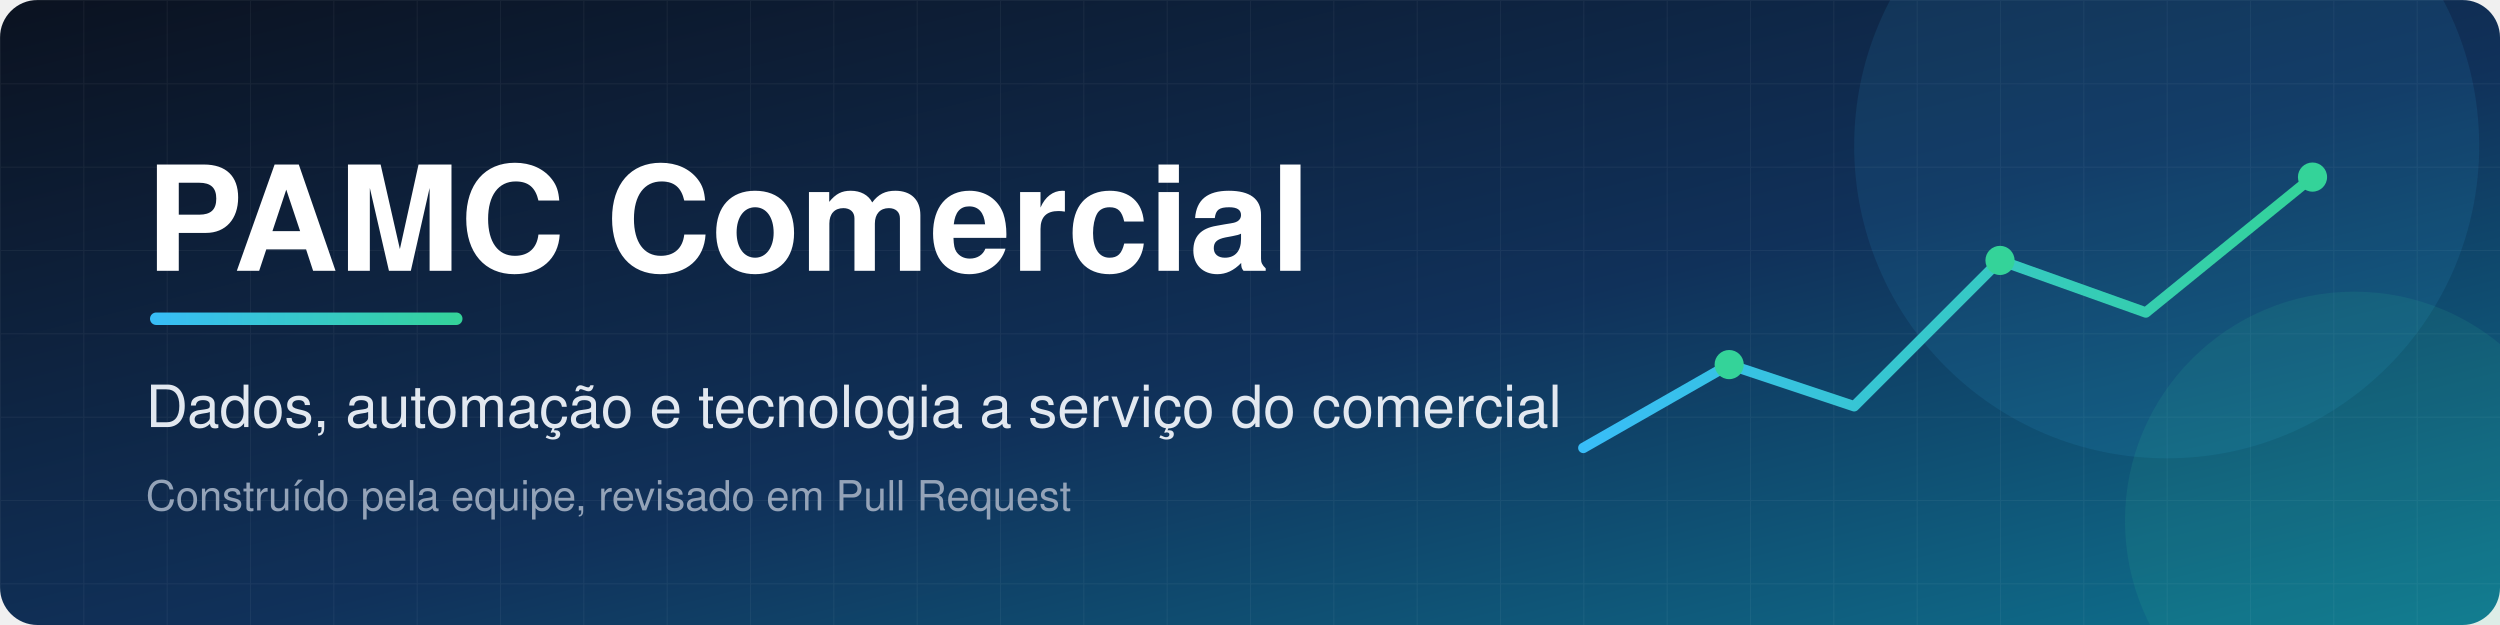
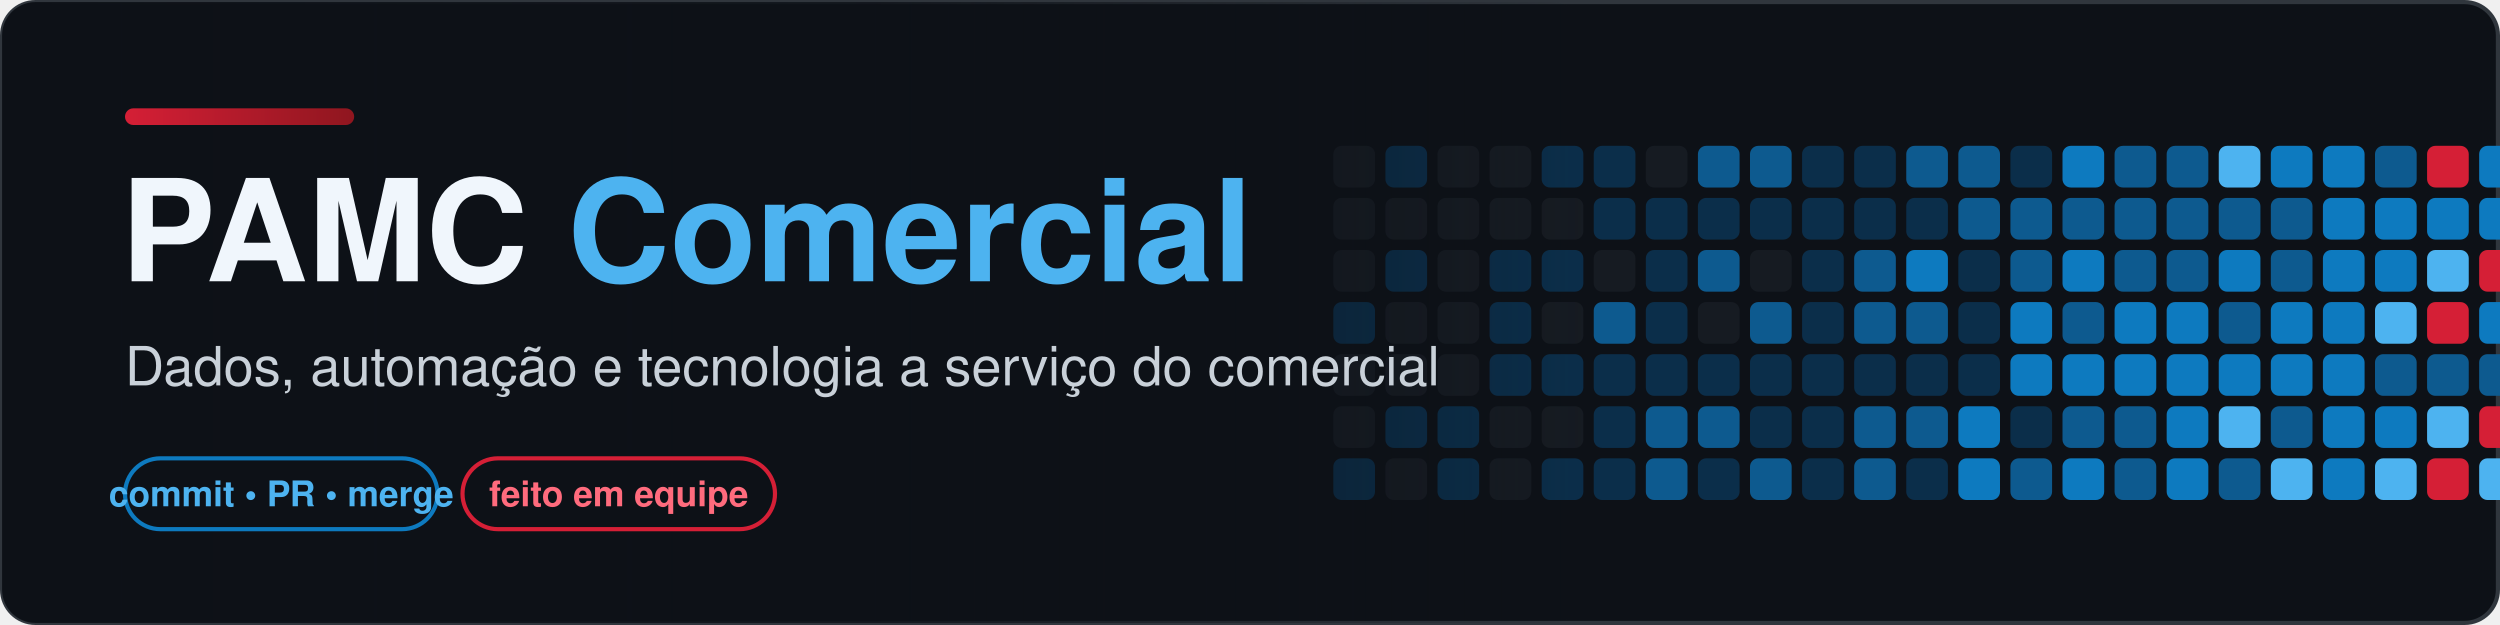
<svg xmlns="http://www.w3.org/2000/svg" width="1200" height="300" viewBox="0 0 1200 300" role="img" aria-label="PAMC Comercial">
  <defs>
-     <linearGradient id="bg" x1="0" y1="0" x2="1" y2="1">
-       <stop offset="0" stop-color="#0b1220" />
-       <stop offset="0.55" stop-color="#10315a" />
-       <stop offset="1" stop-color="#0e7490" />
+     <linearGradient id="red" x1="0" y1="0" x2="1" y2="0">
+       <stop offset="0" stop-color="#d51f36" />
+       <stop offset="1" stop-color="#8f161f" />
    </linearGradient>
-     <linearGradient id="accent" x1="0" y1="0" x2="1" y2="0">
-       <stop offset="0" stop-color="#38bdf8" />
-       <stop offset="1" stop-color="#34d399" />
+     <linearGradient id="fade" x1="0" y1="0" x2="1" y2="0">
+       <stop offset="0" stop-color="#0d1117" stop-opacity="1" />
+       <stop offset="0.55" stop-color="#0d1117" stop-opacity="0.85" />
+       <stop offset="1" stop-color="#0d1117" stop-opacity="0" />
    </linearGradient>
-     <pattern id="grid" width="40" height="40" patternUnits="userSpaceOnUse">
-       <path d="M 40 0 L 0 0 0 40" fill="none" stroke="#ffffff" stroke-opacity="0.05" stroke-width="1" />
-     </pattern>
  </defs>
-   <rect width="1200" height="300" rx="18" fill="url(#bg)" />
-   <rect width="1200" height="300" rx="18" fill="url(#grid)" />
-   <circle cx="1040" cy="70" r="150" fill="#38bdf8" fill-opacity="0.10" />
-   <circle cx="1130" cy="250" r="110" fill="#34d399" fill-opacity="0.10" />
-   <polyline points="760,215 830,175 890,195 960,125 1030,150 1110,85" fill="none" stroke="url(#accent)" stroke-width="5" stroke-linecap="round" stroke-linejoin="round" />
-   <g fill="#34d399">
-     <circle cx="830" cy="175" r="7" />
-     <circle cx="960" cy="125" r="7" />
-     <circle cx="1110" cy="85" r="7" />
+   <rect x="1" y="1" width="1198" height="298" rx="16" fill="#0d1117" stroke="#30363d" stroke-width="2" />
+   <rect x="640" y="70" width="20" height="20" rx="4" fill="#161b22" />
+   <rect x="640" y="95" width="20" height="20" rx="4" fill="#161b22" />
+   <rect x="640" y="120" width="20" height="20" rx="4" fill="#161b22" />
+   <rect x="640" y="145" width="20" height="20" rx="4" fill="#0b2e4a" />
+   <rect x="640" y="170" width="20" height="20" rx="4" fill="#161b22" />
+   <rect x="640" y="195" width="20" height="20" rx="4" fill="#161b22" />
+   <rect x="640" y="220" width="20" height="20" rx="4" fill="#0b2e4a" />
+   <rect x="665" y="70" width="20" height="20" rx="4" fill="#0b2e4a" />
+   <rect x="665" y="95" width="20" height="20" rx="4" fill="#161b22" />
+   <rect x="665" y="120" width="20" height="20" rx="4" fill="#0b2e4a" />
+   <rect x="665" y="145" width="20" height="20" rx="4" fill="#161b22" />
+   <rect x="665" y="170" width="20" height="20" rx="4" fill="#161b22" />
+   <rect x="665" y="195" width="20" height="20" rx="4" fill="#0b2e4a" />
+   <rect x="665" y="220" width="20" height="20" rx="4" fill="#161b22" />
+   <rect x="690" y="70" width="20" height="20" rx="4" fill="#161b22" />
+   <rect x="690" y="95" width="20" height="20" rx="4" fill="#161b22" />
+   <rect x="690" y="120" width="20" height="20" rx="4" fill="#161b22" />
+   <rect x="690" y="145" width="20" height="20" rx="4" fill="#161b22" />
+   <rect x="690" y="170" width="20" height="20" rx="4" fill="#161b22" />
+   <rect x="690" y="195" width="20" height="20" rx="4" fill="#0b2e4a" />
+   <rect x="690" y="220" width="20" height="20" rx="4" fill="#0b2e4a" />
+   <rect x="715" y="70" width="20" height="20" rx="4" fill="#161b22" />
+   <rect x="715" y="95" width="20" height="20" rx="4" fill="#161b22" />
+   <rect x="715" y="120" width="20" height="20" rx="4" fill="#0b2e4a" />
+   <rect x="715" y="145" width="20" height="20" rx="4" fill="#0b2e4a" />
+   <rect x="715" y="170" width="20" height="20" rx="4" fill="#0b2e4a" />
+   <rect x="715" y="195" width="20" height="20" rx="4" fill="#161b22" />
+   <rect x="715" y="220" width="20" height="20" rx="4" fill="#161b22" />
+   <rect x="740" y="70" width="20" height="20" rx="4" fill="#0b2e4a" />
+   <rect x="740" y="95" width="20" height="20" rx="4" fill="#161b22" />
+   <rect x="740" y="120" width="20" height="20" rx="4" fill="#0b2e4a" />
+   <rect x="740" y="145" width="20" height="20" rx="4" fill="#161b22" />
+   <rect x="740" y="170" width="20" height="20" rx="4" fill="#0b2e4a" />
+   <rect x="740" y="195" width="20" height="20" rx="4" fill="#161b22" />
+   <rect x="740" y="220" width="20" height="20" rx="4" fill="#0b2e4a" />
+   <rect x="765" y="70" width="20" height="20" rx="4" fill="#0b2e4a" />
+   <rect x="765" y="95" width="20" height="20" rx="4" fill="#0b2e4a" />
+   <rect x="765" y="120" width="20" height="20" rx="4" fill="#161b22" />
+   <rect x="765" y="145" width="20" height="20" rx="4" fill="#0d5a8f" />
+   <rect x="765" y="170" width="20" height="20" rx="4" fill="#0b2e4a" />
+   <rect x="765" y="195" width="20" height="20" rx="4" fill="#0b2e4a" />
+   <rect x="765" y="220" width="20" height="20" rx="4" fill="#0b2e4a" />
+   <rect x="790" y="70" width="20" height="20" rx="4" fill="#161b22" />
+   <rect x="790" y="95" width="20" height="20" rx="4" fill="#0b2e4a" />
+   <rect x="790" y="120" width="20" height="20" rx="4" fill="#0b2e4a" />
+   <rect x="790" y="145" width="20" height="20" rx="4" fill="#0b2e4a" />
+   <rect x="790" y="170" width="20" height="20" rx="4" fill="#0b2e4a" />
+   <rect x="790" y="195" width="20" height="20" rx="4" fill="#0d5a8f" />
+   <rect x="790" y="220" width="20" height="20" rx="4" fill="#0d5a8f" />
+   <rect x="815" y="70" width="20" height="20" rx="4" fill="#0d5a8f" />
+   <rect x="815" y="95" width="20" height="20" rx="4" fill="#0b2e4a" />
+   <rect x="815" y="120" width="20" height="20" rx="4" fill="#0d5a8f" />
+   <rect x="815" y="145" width="20" height="20" rx="4" fill="#161b22" />
+   <rect x="815" y="170" width="20" height="20" rx="4" fill="#0b2e4a" />
+   <rect x="815" y="195" width="20" height="20" rx="4" fill="#0d5a8f" />
+   <rect x="815" y="220" width="20" height="20" rx="4" fill="#0b2e4a" />
+   <rect x="840" y="70" width="20" height="20" rx="4" fill="#0d5a8f" />
+   <rect x="840" y="95" width="20" height="20" rx="4" fill="#0b2e4a" />
+   <rect x="840" y="120" width="20" height="20" rx="4" fill="#161b22" />
+   <rect x="840" y="145" width="20" height="20" rx="4" fill="#0d5a8f" />
+   <rect x="840" y="170" width="20" height="20" rx="4" fill="#0b2e4a" />
+   <rect x="840" y="195" width="20" height="20" rx="4" fill="#0b2e4a" />
+   <rect x="840" y="220" width="20" height="20" rx="4" fill="#0d5a8f" />
+   <rect x="865" y="70" width="20" height="20" rx="4" fill="#0b2e4a" />
+   <rect x="865" y="95" width="20" height="20" rx="4" fill="#0b2e4a" />
+   <rect x="865" y="120" width="20" height="20" rx="4" fill="#0b2e4a" />
+   <rect x="865" y="145" width="20" height="20" rx="4" fill="#0b2e4a" />
+   <rect x="865" y="170" width="20" height="20" rx="4" fill="#0b2e4a" />
+   <rect x="865" y="195" width="20" height="20" rx="4" fill="#0b2e4a" />
+   <rect x="865" y="220" width="20" height="20" rx="4" fill="#0b2e4a" />
+   <rect x="890" y="70" width="20" height="20" rx="4" fill="#0b2e4a" />
+   <rect x="890" y="95" width="20" height="20" rx="4" fill="#0b2e4a" />
+   <rect x="890" y="120" width="20" height="20" rx="4" fill="#0d5a8f" />
+   <rect x="890" y="145" width="20" height="20" rx="4" fill="#0d5a8f" />
+   <rect x="890" y="170" width="20" height="20" rx="4" fill="#0b2e4a" />
+   <rect x="890" y="195" width="20" height="20" rx="4" fill="#0d5a8f" />
+   <rect x="890" y="220" width="20" height="20" rx="4" fill="#0d5a8f" />
+   <rect x="915" y="70" width="20" height="20" rx="4" fill="#0d5a8f" />
+   <rect x="915" y="95" width="20" height="20" rx="4" fill="#0b2e4a" />
+   <rect x="915" y="120" width="20" height="20" rx="4" fill="#0d7abf" />
+   <rect x="915" y="145" width="20" height="20" rx="4" fill="#0d5a8f" />
+   <rect x="915" y="170" width="20" height="20" rx="4" fill="#0b2e4a" />
+   <rect x="915" y="195" width="20" height="20" rx="4" fill="#0d5a8f" />
+   <rect x="915" y="220" width="20" height="20" rx="4" fill="#0b2e4a" />
+   <rect x="940" y="70" width="20" height="20" rx="4" fill="#0d5a8f" />
+   <rect x="940" y="95" width="20" height="20" rx="4" fill="#0d5a8f" />
+   <rect x="940" y="120" width="20" height="20" rx="4" fill="#0b2e4a" />
+   <rect x="940" y="145" width="20" height="20" rx="4" fill="#0b2e4a" />
+   <rect x="940" y="170" width="20" height="20" rx="4" fill="#0b2e4a" />
+   <rect x="940" y="195" width="20" height="20" rx="4" fill="#0d7abf" />
+   <rect x="940" y="220" width="20" height="20" rx="4" fill="#0d7abf" />
+   <rect x="965" y="70" width="20" height="20" rx="4" fill="#0b2e4a" />
+   <rect x="965" y="95" width="20" height="20" rx="4" fill="#0d5a8f" />
+   <rect x="965" y="120" width="20" height="20" rx="4" fill="#0d5a8f" />
+   <rect x="965" y="145" width="20" height="20" rx="4" fill="#0d7abf" />
+   <rect x="965" y="170" width="20" height="20" rx="4" fill="#0d7abf" />
+   <rect x="965" y="195" width="20" height="20" rx="4" fill="#0b2e4a" />
+   <rect x="965" y="220" width="20" height="20" rx="4" fill="#0d5a8f" />
+   <rect x="990" y="70" width="20" height="20" rx="4" fill="#0d7abf" />
+   <rect x="990" y="95" width="20" height="20" rx="4" fill="#0d5a8f" />
+   <rect x="990" y="120" width="20" height="20" rx="4" fill="#0d7abf" />
+   <rect x="990" y="145" width="20" height="20" rx="4" fill="#0d5a8f" />
+   <rect x="990" y="170" width="20" height="20" rx="4" fill="#0d7abf" />
+   <rect x="990" y="195" width="20" height="20" rx="4" fill="#0d5a8f" />
+   <rect x="990" y="220" width="20" height="20" rx="4" fill="#0d7abf" />
+   <rect x="1015" y="70" width="20" height="20" rx="4" fill="#0d5a8f" />
+   <rect x="1015" y="95" width="20" height="20" rx="4" fill="#0d5a8f" />
+   <rect x="1015" y="120" width="20" height="20" rx="4" fill="#0d5a8f" />
+   <rect x="1015" y="145" width="20" height="20" rx="4" fill="#0d7abf" />
+   <rect x="1015" y="170" width="20" height="20" rx="4" fill="#0d7abf" />
+   <rect x="1015" y="195" width="20" height="20" rx="4" fill="#0d5a8f" />
+   <rect x="1015" y="220" width="20" height="20" rx="4" fill="#0d5a8f" />
+   <rect x="1040" y="70" width="20" height="20" rx="4" fill="#0d5a8f" />
+   <rect x="1040" y="95" width="20" height="20" rx="4" fill="#0d5a8f" />
+   <rect x="1040" y="120" width="20" height="20" rx="4" fill="#0d5a8f" />
+   <rect x="1040" y="145" width="20" height="20" rx="4" fill="#0d7abf" />
+   <rect x="1040" y="170" width="20" height="20" rx="4" fill="#0d7abf" />
+   <rect x="1040" y="195" width="20" height="20" rx="4" fill="#0d7abf" />
+   <rect x="1040" y="220" width="20" height="20" rx="4" fill="#0d7abf" />
+   <rect x="1065" y="70" width="20" height="20" rx="4" fill="#4db3f0" />
+   <rect x="1065" y="95" width="20" height="20" rx="4" fill="#0d5a8f" />
+   <rect x="1065" y="120" width="20" height="20" rx="4" fill="#0d7abf" />
+   <rect x="1065" y="145" width="20" height="20" rx="4" fill="#0d5a8f" />
+   <rect x="1065" y="170" width="20" height="20" rx="4" fill="#0d7abf" />
+   <rect x="1065" y="195" width="20" height="20" rx="4" fill="#4db3f0" />
+   <rect x="1065" y="220" width="20" height="20" rx="4" fill="#0d5a8f" />
+   <rect x="1090" y="70" width="20" height="20" rx="4" fill="#0d7abf" />
+   <rect x="1090" y="95" width="20" height="20" rx="4" fill="#0d5a8f" />
+   <rect x="1090" y="120" width="20" height="20" rx="4" fill="#0d5a8f" />
+   <rect x="1090" y="145" width="20" height="20" rx="4" fill="#0d7abf" />
+   <rect x="1090" y="170" width="20" height="20" rx="4" fill="#0d7abf" />
+   <rect x="1090" y="195" width="20" height="20" rx="4" fill="#0d5a8f" />
+   <rect x="1090" y="220" width="20" height="20" rx="4" fill="#4db3f0" />
+   <rect x="1115" y="70" width="20" height="20" rx="4" fill="#0d7abf" />
+   <rect x="1115" y="95" width="20" height="20" rx="4" fill="#0d7abf" />
+   <rect x="1115" y="120" width="20" height="20" rx="4" fill="#0d7abf" />
+   <rect x="1115" y="145" width="20" height="20" rx="4" fill="#0d7abf" />
+   <rect x="1115" y="170" width="20" height="20" rx="4" fill="#0d7abf" />
+   <rect x="1115" y="195" width="20" height="20" rx="4" fill="#0d7abf" />
+   <rect x="1115" y="220" width="20" height="20" rx="4" fill="#0d7abf" />
+   <rect x="1140" y="70" width="20" height="20" rx="4" fill="#0d5a8f" />
+   <rect x="1140" y="95" width="20" height="20" rx="4" fill="#0d7abf" />
+   <rect x="1140" y="120" width="20" height="20" rx="4" fill="#0d7abf" />
+   <rect x="1140" y="145" width="20" height="20" rx="4" fill="#4db3f0" />
+   <rect x="1140" y="170" width="20" height="20" rx="4" fill="#0d5a8f" />
+   <rect x="1140" y="195" width="20" height="20" rx="4" fill="#0d7abf" />
+   <rect x="1140" y="220" width="20" height="20" rx="4" fill="#4db3f0" />
+   <rect x="1165" y="70" width="20" height="20" rx="4" fill="#d51f36" />
+   <rect x="1165" y="95" width="20" height="20" rx="4" fill="#0d7abf" />
+   <rect x="1165" y="120" width="20" height="20" rx="4" fill="#4db3f0" />
+   <rect x="1165" y="145" width="20" height="20" rx="4" fill="#d51f36" />
+   <rect x="1165" y="170" width="20" height="20" rx="4" fill="#0d5a8f" />
+   <rect x="1165" y="195" width="20" height="20" rx="4" fill="#4db3f0" />
+   <rect x="1165" y="220" width="20" height="20" rx="4" fill="#d51f36" />
+   <rect x="1190" y="70" width="20" height="20" rx="4" fill="#0d7abf" />
+   <rect x="1190" y="95" width="20" height="20" rx="4" fill="#0d7abf" />
+   <rect x="1190" y="120" width="20" height="20" rx="4" fill="#d51f36" />
+   <rect x="1190" y="145" width="20" height="20" rx="4" fill="#0d7abf" />
+   <rect x="1190" y="170" width="20" height="20" rx="4" fill="#0d5a8f" />
+   <rect x="1190" y="195" width="20" height="20" rx="4" fill="#d51f36" />
+   <rect x="1190" y="220" width="20" height="20" rx="4" fill="#4db3f0" />
+   <rect x="1215" y="70" width="20" height="20" rx="4" fill="#0d7abf" />
+   <rect x="1215" y="95" width="20" height="20" rx="4" fill="#d51f36" />
+   <rect x="1215" y="120" width="20" height="20" rx="4" fill="#ff4d63" />
+   <rect x="1215" y="145" width="20" height="20" rx="4" fill="#4db3f0" />
+   <rect x="1215" y="170" width="20" height="20" rx="4" fill="#d51f36" />
+   <rect x="1215" y="195" width="20" height="20" rx="4" fill="#0d7abf" />
+   <rect x="1215" y="220" width="20" height="20" rx="4" fill="#0d7abf" />
+   <rect x="1" y="1" width="760" height="298" rx="16" fill="url(#fade)" />
+   <rect x="60" y="52" width="110" height="8" rx="4" fill="url(#red)" />
+   <text x="58" y="135" font-family="Segoe UI, Helvetica, Arial, sans-serif" font-size="68" font-weight="800" fill="#f0f6fc">PAMC <tspan fill="#4db3f0">Comercial</tspan>
+   </text>
+   <text x="60" y="185" font-family="Segoe UI, Helvetica, Arial, sans-serif" font-size="26" fill="#c9d1d9">Dados, automação e tecnologia a serviço do comercial</text>
+   <g font-family="Segoe UI, Helvetica, Arial, sans-serif" font-size="17" font-weight="600">
+     <rect x="60" y="220" width="150" height="34" rx="17" fill="#0d1117" stroke="#0d7abf" stroke-width="2" />
+     <text x="135" y="243" text-anchor="middle" fill="#4db3f0">commit • PR • merge</text>
+     <rect x="222" y="220" width="150" height="34" rx="17" fill="#0d1117" stroke="#d51f36" stroke-width="2" />
+     <text x="297" y="243" text-anchor="middle" fill="#ff6b7d">feito em equipe</text>
  </g>
-   <text x="70" y="130" font-family="Segoe UI, Helvetica, Arial, sans-serif" font-size="70" font-weight="800" fill="#ffffff">PAMC Comercial</text>
-   <rect x="72" y="150" width="150" height="6" rx="3" fill="url(#accent)" />
-   <text x="70" y="205" font-family="Segoe UI, Helvetica, Arial, sans-serif" font-size="28" fill="#e2e8f0">Dados, automação e tecnologia a serviço do comercial</text>
-   <text x="70" y="245" font-family="Segoe UI, Helvetica, Arial, sans-serif" font-size="20" fill="#94a3b8">Construído pela equipe, revisado em Pull Request</text>
</svg>
